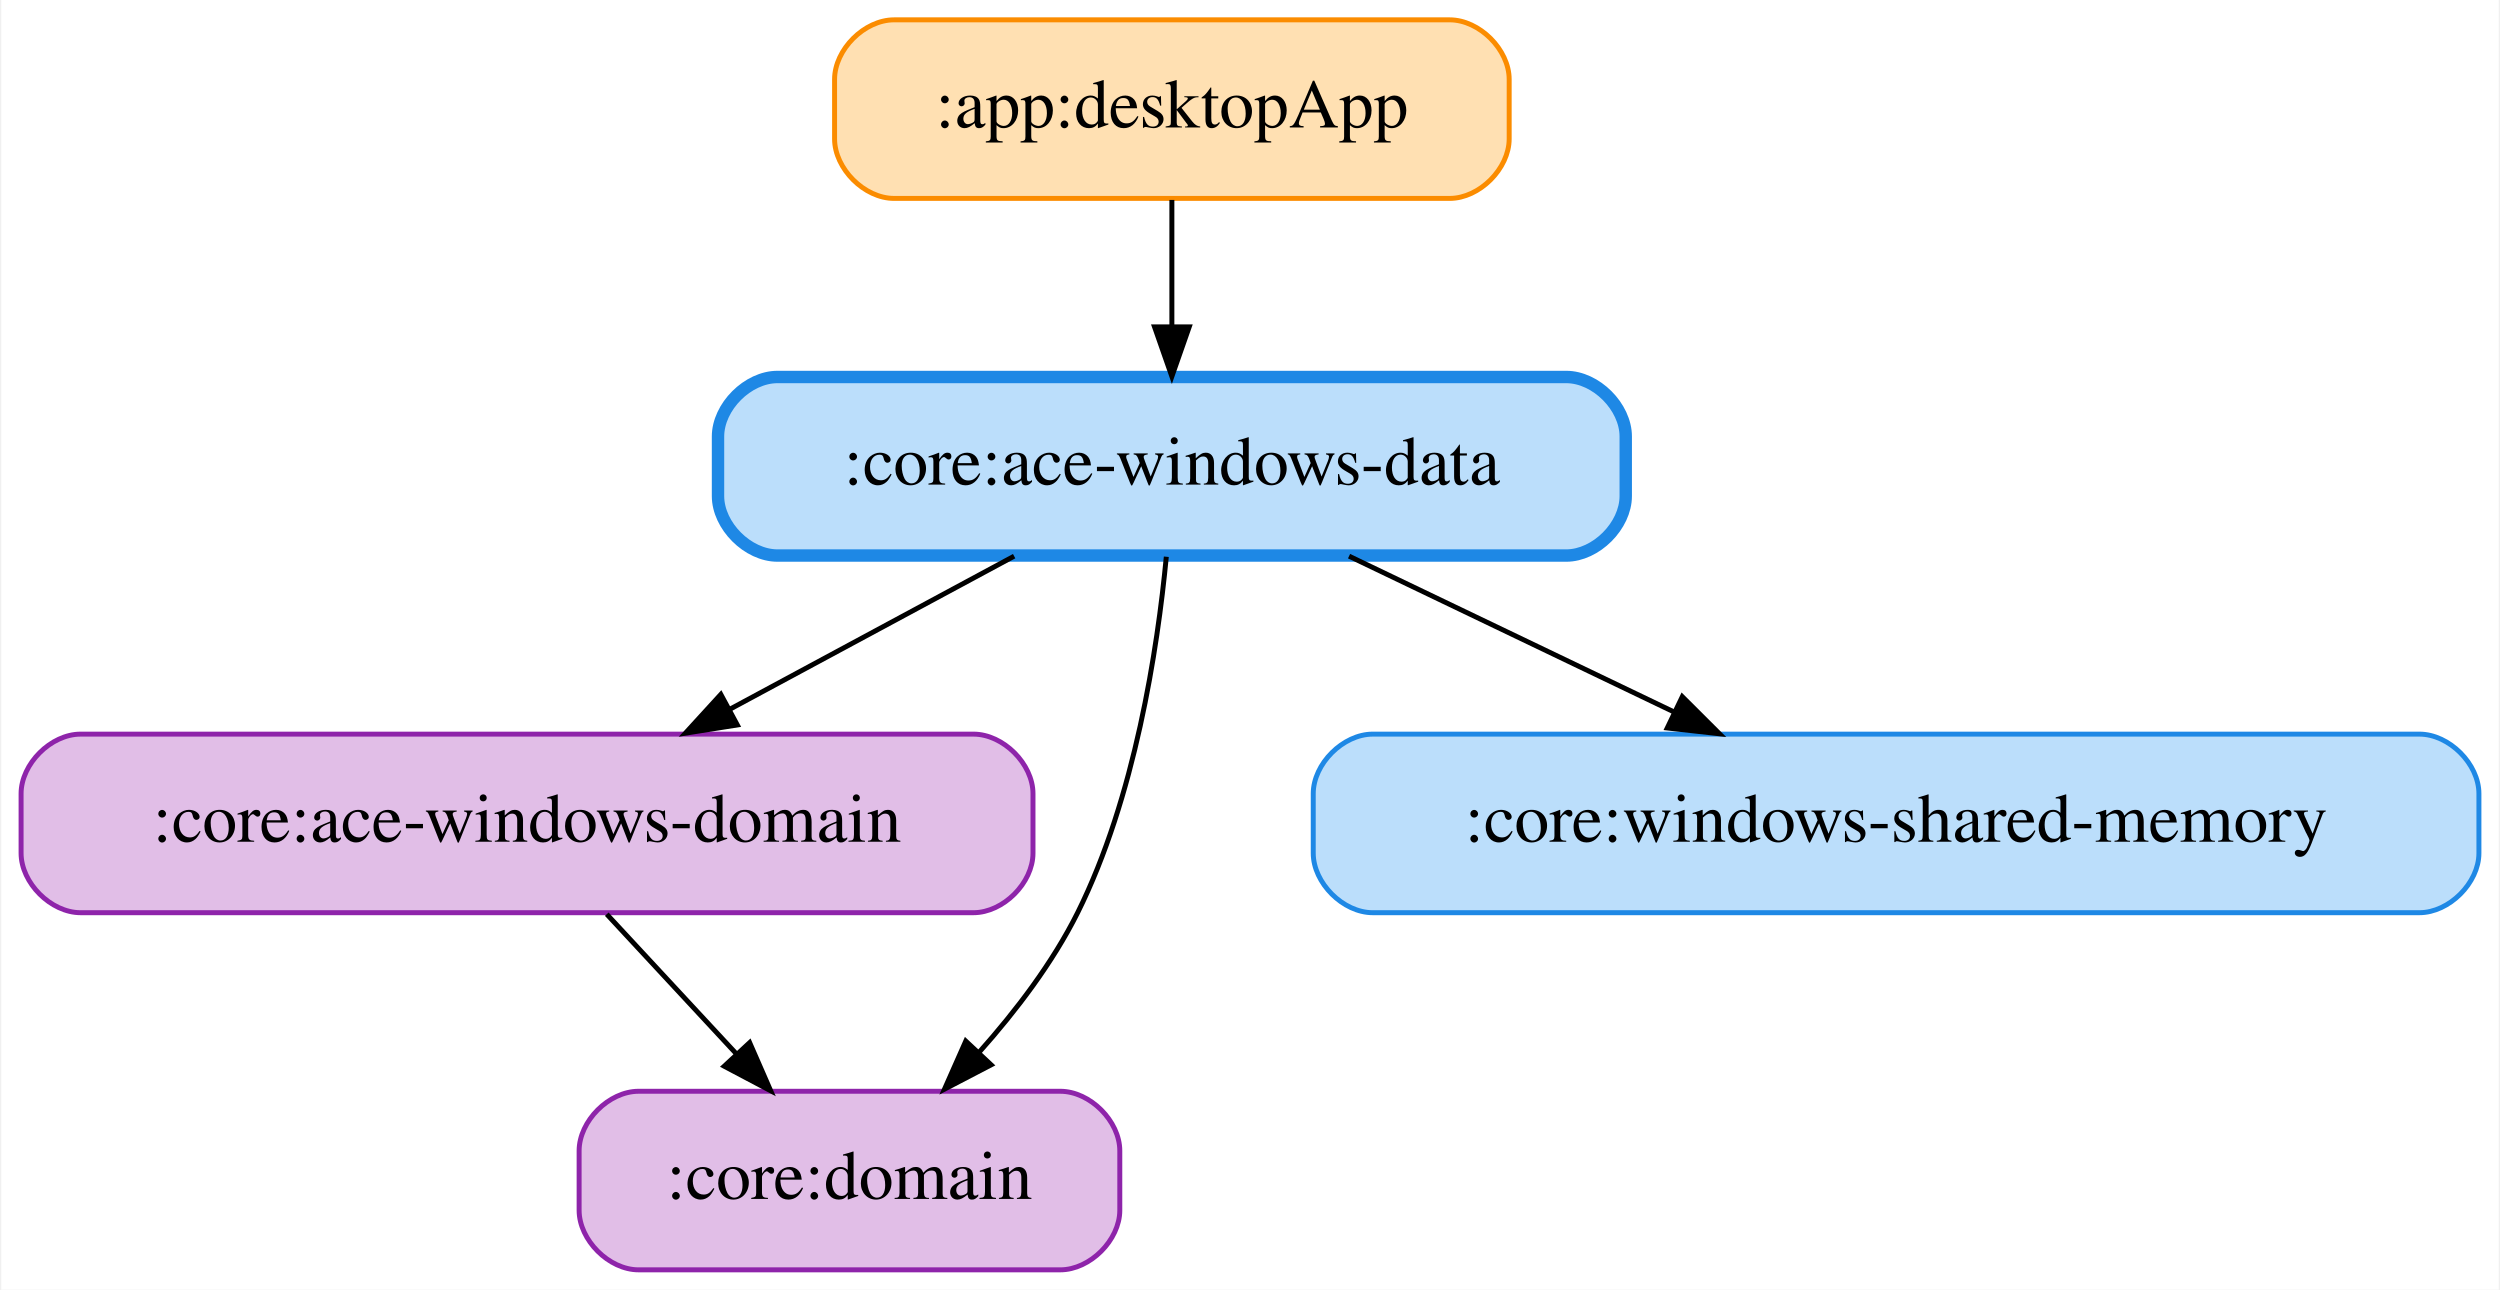
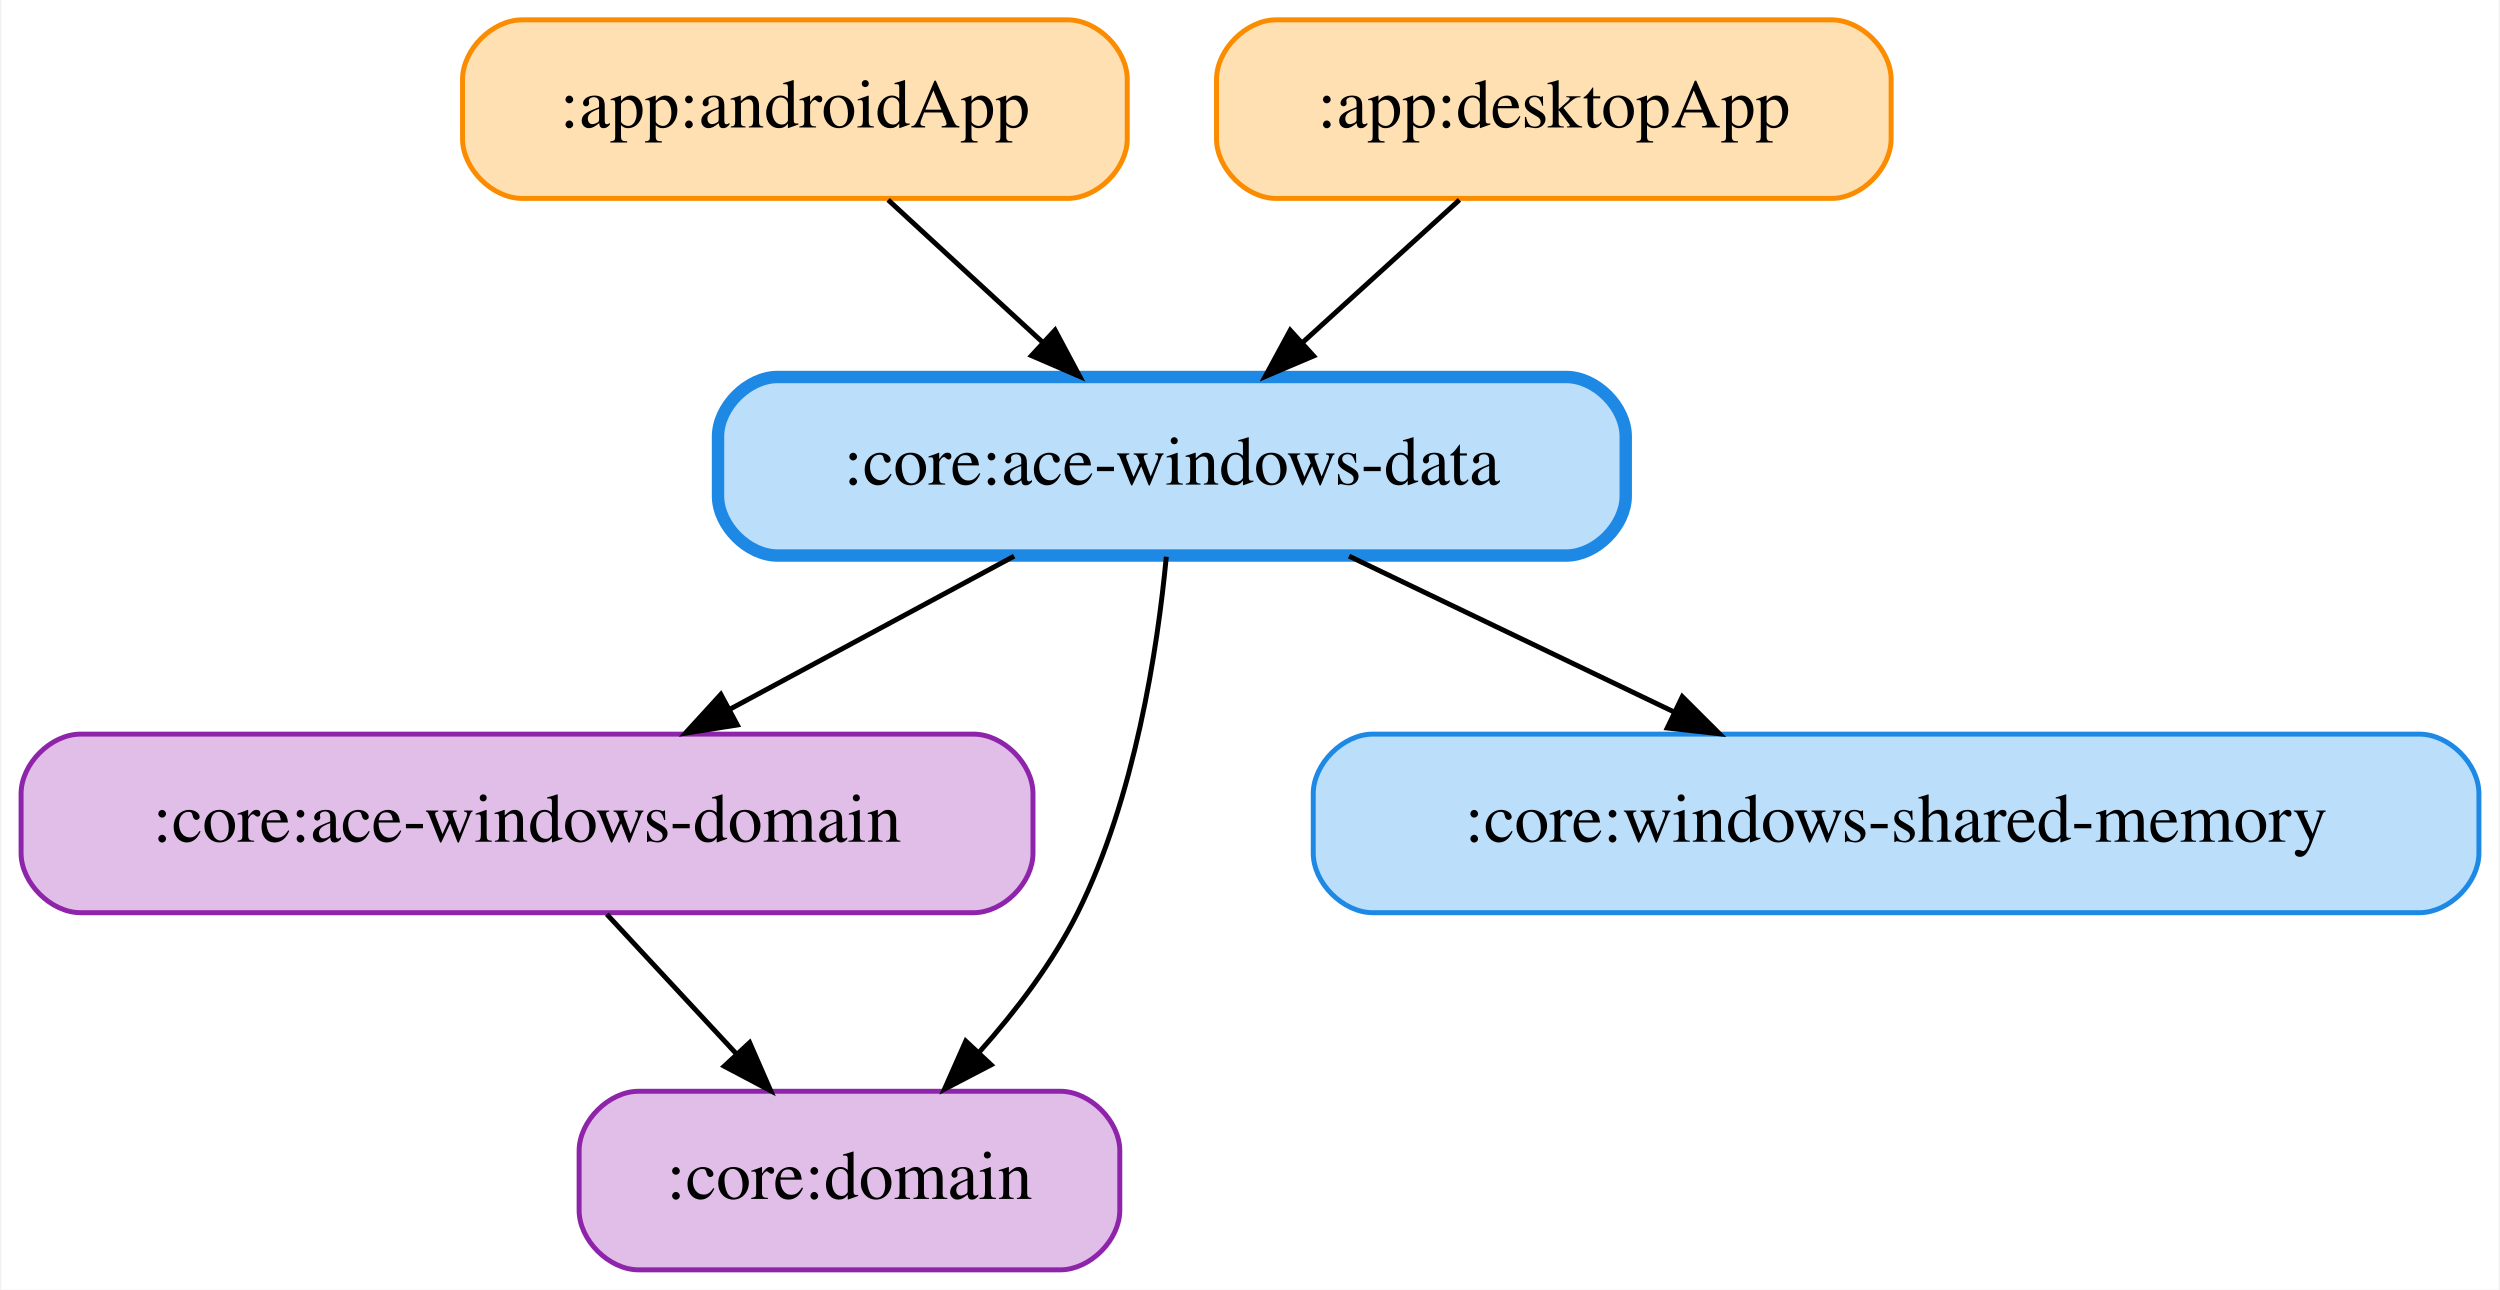
<svg xmlns="http://www.w3.org/2000/svg" width="504pt" height="260pt" viewBox="0.00 0.00 503.50 260.00">
  <g id="graph0" class="graph" transform="scale(1 1) rotate(0) translate(4 256)">
    <polygon fill="white" stroke="transparent" points="-4,4 -4,-256 499.5,-256 499.5,4 -4,4" />
    <g id="node1" class="node">
-       <path fill="#ffe0b2" stroke="#fb8c00" d="M288,-252C288,-252 176,-252 176,-252 170,-252 164,-246 164,-240 164,-240 164,-228 164,-228 164,-222 170,-216 176,-216 176,-216 288,-216 288,-216 294,-216 300,-222 300,-228 300,-228 300,-240 300,-240 300,-246 294,-252 288,-252" />
-       <text text-anchor="middle" x="232" y="-230.3" font-family="Times,serif" font-size="14.00">:app:desktopApp</text>
+       <path fill="#ffe0b2" stroke="#fb8c00" d="M211,-252C211,-252 101,-252 101,-252 95,-252 89,-246 89,-240 89,-240 89,-228 89,-228 89,-222 95,-216 101,-216 101,-216 211,-216 211,-216 217,-216 223,-222 223,-228 223,-228 223,-240 223,-240 223,-246 217,-252 211,-252" />
+       <text text-anchor="middle" x="156" y="-230.3" font-family="Times,serif" font-size="14.00">:app:androidApp</text>
    </g>
-     <g id="node2" class="node">
+     <g id="node3" class="node">
      <path fill="#bbdefb" stroke="#1e88e5" stroke-width="2.5" d="M311.5,-180C311.5,-180 152.5,-180 152.5,-180 146.5,-180 140.5,-174 140.5,-168 140.5,-168 140.5,-156 140.5,-156 140.5,-150 146.5,-144 152.5,-144 152.5,-144 311.5,-144 311.5,-144 317.5,-144 323.5,-150 323.5,-156 323.5,-156 323.5,-168 323.5,-168 323.5,-174 317.5,-180 311.5,-180" />
      <text text-anchor="middle" x="232" y="-158.3" font-family="Times,serif" font-size="14.00">:core:ace-windows-data</text>
    </g>
    <g id="edge1" class="edge">
-       <path fill="none" stroke="black" d="M232,-215.7C232,-207.98 232,-198.71 232,-190.11" />
-       <polygon fill="black" stroke="black" points="235.5,-190.1 232,-180.1 228.5,-190.1 235.5,-190.1" />
+       <path fill="none" stroke="black" d="M174.79,-215.7C184.17,-207.05 195.68,-196.45 205.91,-187.03" />
+       <polygon fill="black" stroke="black" points="208.45,-189.45 213.43,-180.1 203.7,-184.3 208.45,-189.45" />
    </g>
-     <g id="node3" class="node">
+     <g id="node2" class="node">
+       <path fill="#ffe0b2" stroke="#fb8c00" d="M365,-252C365,-252 253,-252 253,-252 247,-252 241,-246 241,-240 241,-240 241,-228 241,-228 241,-222 247,-216 253,-216 253,-216 365,-216 365,-216 371,-216 377,-222 377,-228 377,-228 377,-240 377,-240 377,-246 371,-252 365,-252" />
+       <text text-anchor="middle" x="309" y="-230.3" font-family="Times,serif" font-size="14.00">:app:desktopApp</text>
+     </g>
+     <g id="edge2" class="edge">
+       <path fill="none" stroke="black" d="M289.97,-215.7C280.46,-207.05 268.79,-196.45 258.43,-187.03" />
+       <polygon fill="black" stroke="black" points="260.57,-184.24 250.81,-180.1 255.86,-189.42 260.57,-184.24" />
+     </g>
+     <g id="node4" class="node">
      <path fill="#e1bee7" stroke="#8e24aa" d="M192,-108C192,-108 12,-108 12,-108 6,-108 0,-102 0,-96 0,-96 0,-84 0,-84 0,-78 6,-72 12,-72 12,-72 192,-72 192,-72 198,-72 204,-78 204,-84 204,-84 204,-96 204,-96 204,-102 198,-108 192,-108" />
      <text text-anchor="middle" x="102" y="-86.3" font-family="Times,serif" font-size="14.00">:core:ace-windows-domain</text>
    </g>
-     <g id="edge3" class="edge">
+     <g id="edge4" class="edge">
      <path fill="none" stroke="black" d="M200.2,-143.88C182.89,-134.55 161.28,-122.92 142.74,-112.94" />
      <polygon fill="black" stroke="black" points="144.39,-109.85 133.92,-108.19 141.07,-116.01 144.39,-109.85" />
    </g>
-     <g id="node4" class="node">
+     <g id="node5" class="node">
      <path fill="#e1bee7" stroke="#8e24aa" d="M209.5,-36C209.5,-36 124.5,-36 124.5,-36 118.5,-36 112.5,-30 112.5,-24 112.5,-24 112.5,-12 112.5,-12 112.5,-6 118.5,0 124.5,0 124.5,0 209.5,0 209.5,0 215.5,0 221.5,-6 221.5,-12 221.5,-12 221.5,-24 221.5,-24 221.5,-30 215.5,-36 209.5,-36" />
      <text text-anchor="middle" x="167" y="-14.3" font-family="Times,serif" font-size="14.00">:core:domain</text>
    </g>
-     <g id="edge2" class="edge">
+     <g id="edge3" class="edge">
      <path fill="none" stroke="black" d="M230.88,-143.76C229.11,-125.19 224.56,-95.19 213,-72 207.97,-61.92 200.58,-52.21 193.18,-43.91" />
      <polygon fill="black" stroke="black" points="195.56,-41.33 186.16,-36.43 190.45,-46.12 195.56,-41.33" />
    </g>
-     <g id="node5" class="node">
+     <g id="node6" class="node">
      <path fill="#bbdefb" stroke="#1e88e5" d="M483.5,-108C483.5,-108 272.5,-108 272.5,-108 266.5,-108 260.5,-102 260.5,-96 260.5,-96 260.5,-84 260.5,-84 260.5,-78 266.5,-72 272.5,-72 272.5,-72 483.5,-72 483.5,-72 489.5,-72 495.5,-78 495.5,-84 495.5,-84 495.5,-96 495.5,-96 495.5,-102 489.5,-108 483.5,-108" />
      <text text-anchor="middle" x="378" y="-86.3" font-family="Times,serif" font-size="14.00">:core:windows-shared-memory</text>
    </g>
-     <g id="edge4" class="edge">
+     <g id="edge5" class="edge">
      <path fill="none" stroke="black" d="M267.72,-143.88C287.5,-134.39 312.27,-122.51 333.33,-112.42" />
      <polygon fill="black" stroke="black" points="334.9,-115.55 342.4,-108.07 331.87,-109.24 334.9,-115.55" />
    </g>
-     <g id="edge5" class="edge">
+     <g id="edge6" class="edge">
      <path fill="none" stroke="black" d="M118.07,-71.7C125.94,-63.22 135.56,-52.86 144.17,-43.58" />
      <polygon fill="black" stroke="black" points="146.88,-45.81 151.12,-36.1 141.75,-41.05 146.88,-45.81" />
    </g>
  </g>
</svg>
